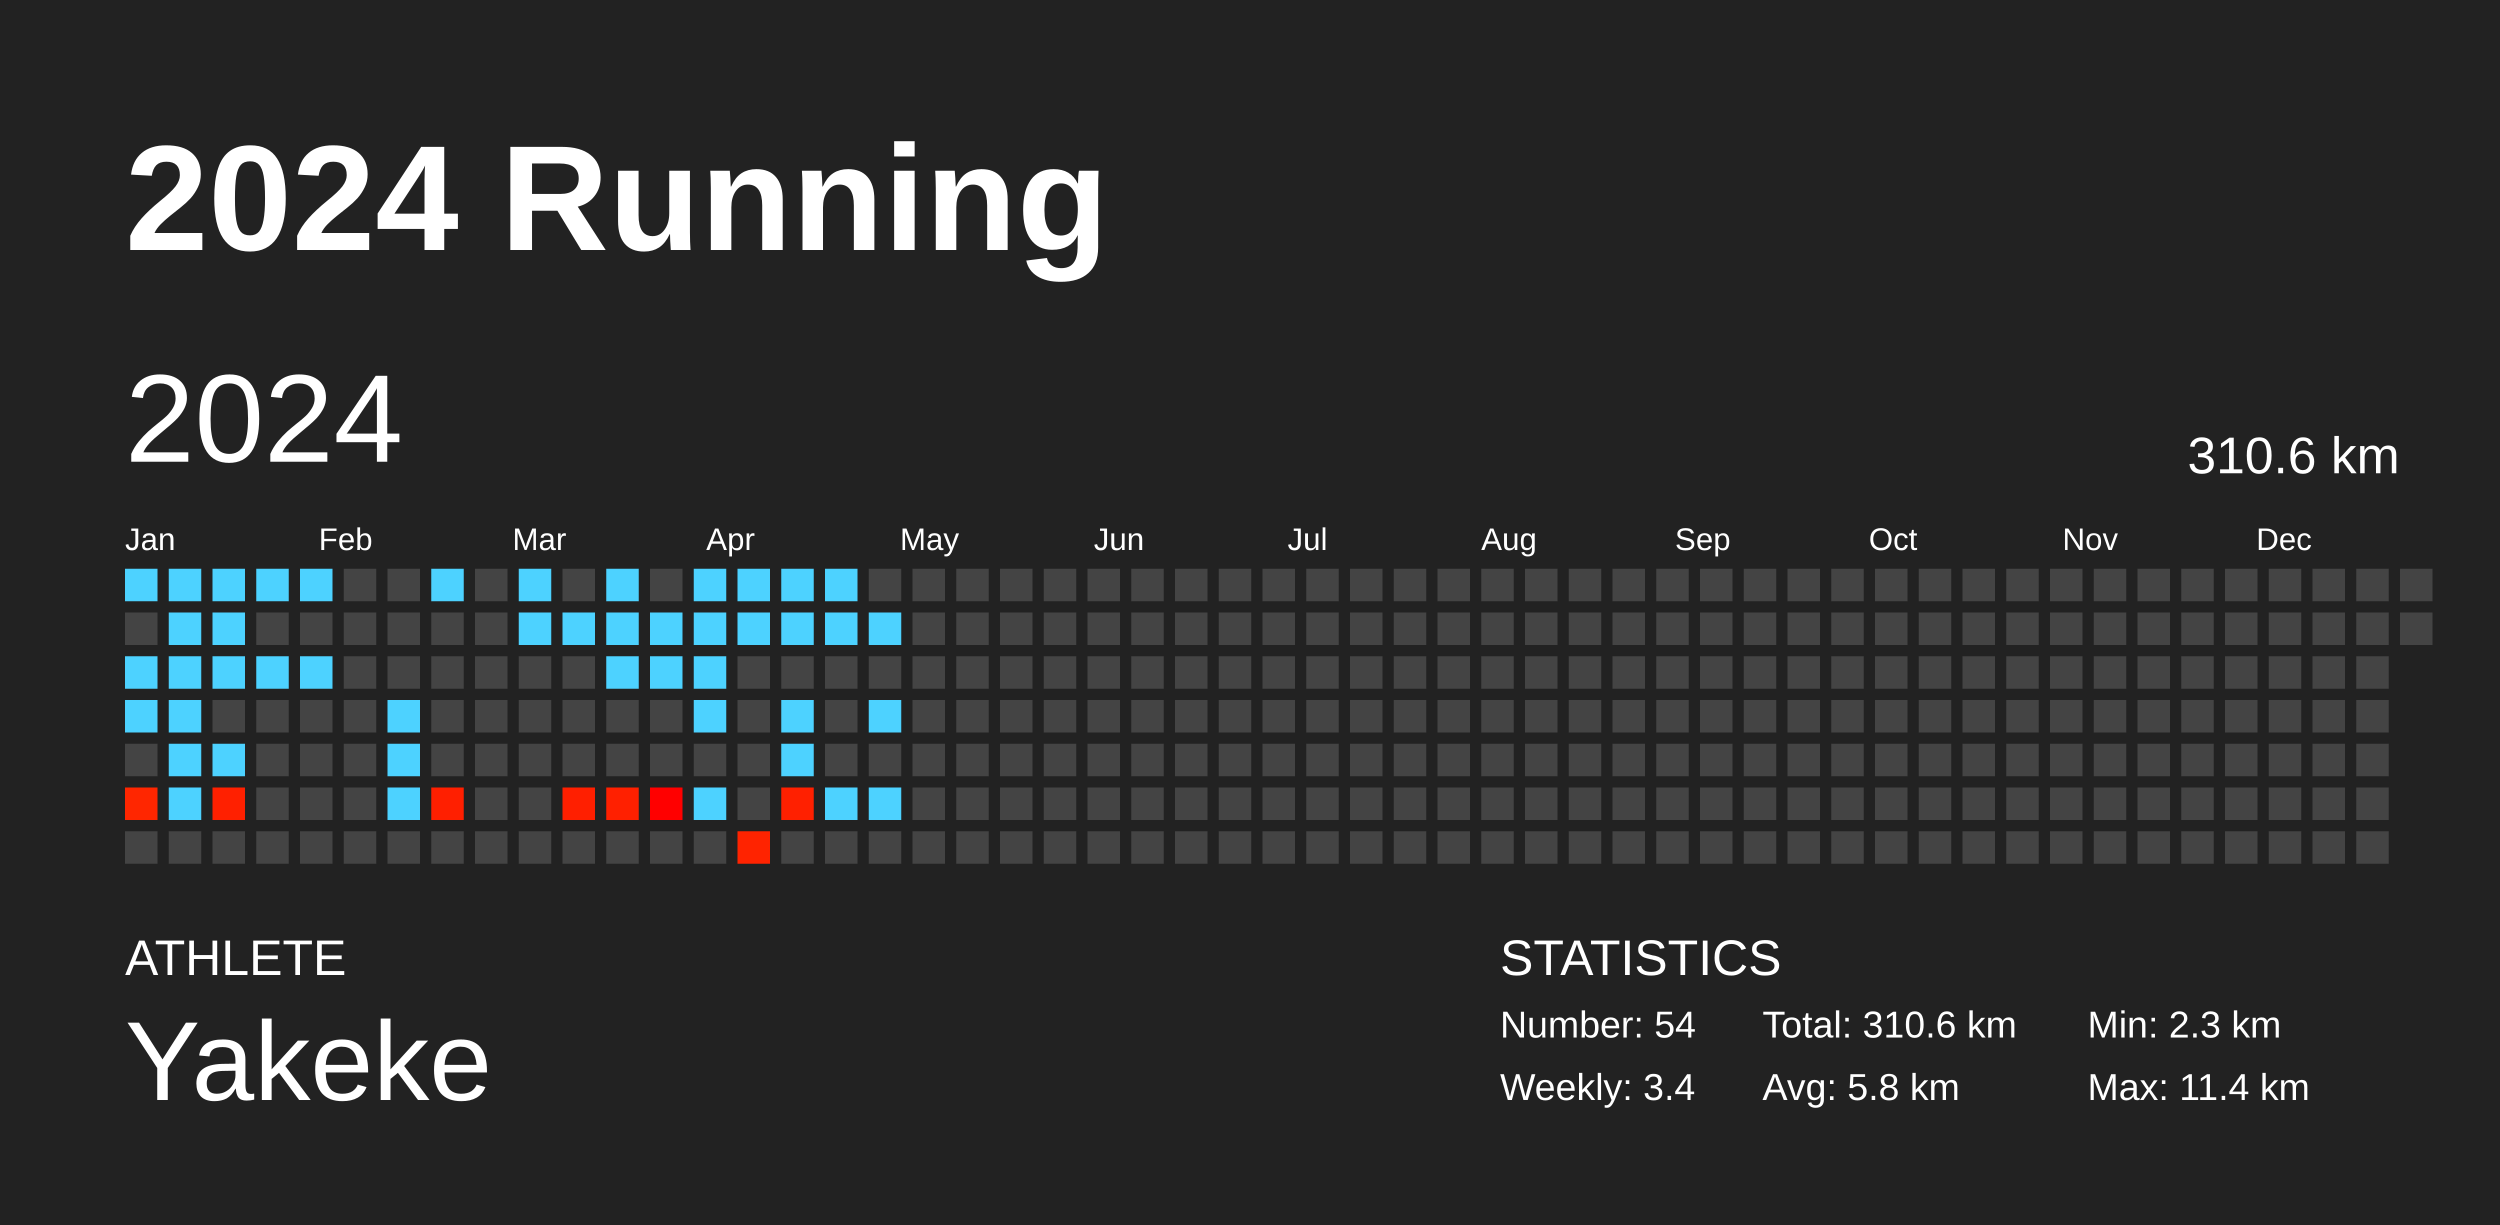
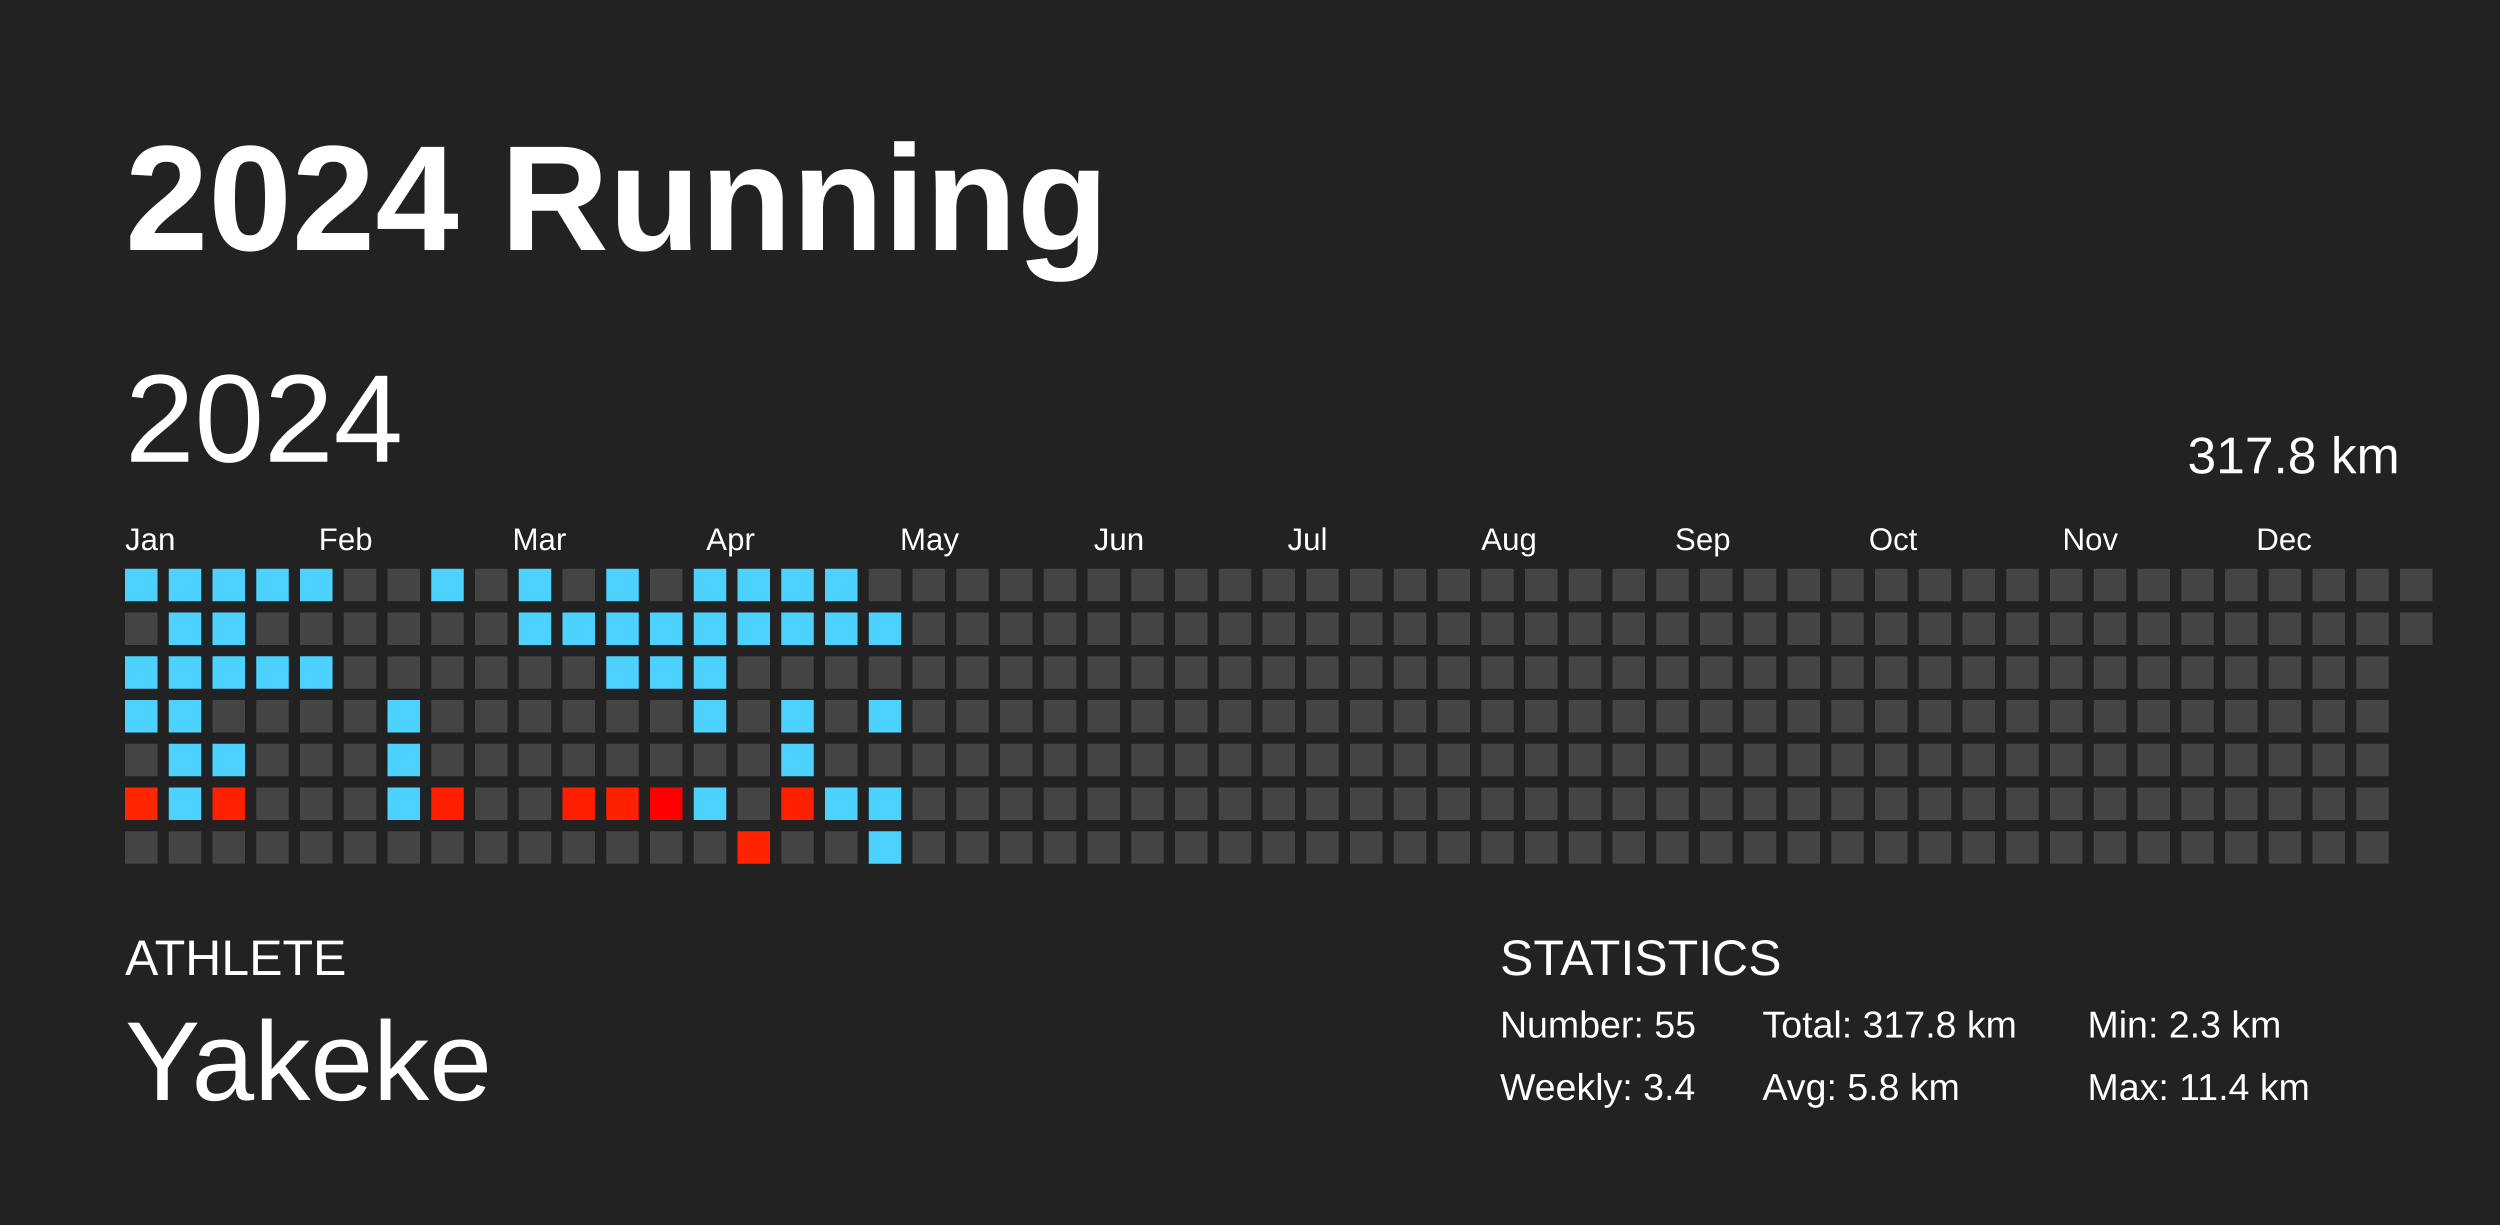
<svg xmlns="http://www.w3.org/2000/svg" baseProfile="full" height="98mm" version="1.1" viewBox="0,0,200,98" width="200mm">
  <defs />
  <rect fill="#222222" height="98" width="200" x="0" y="0" />
  <text fill="#FFFFFF" style="font-size:12px; font-family:Arial; font-weight:bold;" x="10" y="20">2024 Running</text>
  <text fill="#FFFFFF" style="font-size:4px; font-family:Arial" x="10" y="78">ATHLETE</text>
  <text fill="#FFFFFF" style="font-size:9px; font-family:Arial" x="10" y="88">Yakeke</text>
  <text fill="#FFFFFF" style="font-size:4px; font-family:Arial" x="120" y="78">STATISTICS</text>
-   <text fill="#FFFFFF" style="font-size:3px; font-family:Arial" x="120" y="83">Number: 54</text>
+   <text fill="#FFFFFF" style="font-size:3px; font-family:Arial" x="120" y="83">Number: 55</text>
  <text fill="#FFFFFF" style="font-size:3px; font-family:Arial" x="120" y="88">Weekly: 3.4</text>
-   <text fill="#FFFFFF" style="font-size:3px; font-family:Arial" x="141" y="83">Total: 310.6 km</text>
+   <text fill="#FFFFFF" style="font-size:3px; font-family:Arial" x="141" y="83">Total: 317.8 km</text>
  <text fill="#FFFFFF" style="font-size:3px; font-family:Arial" x="141" y="88">Avg: 5.8 km</text>
  <text fill="#FFFFFF" style="font-size:3px; font-family:Arial" x="167" y="83">Min: 2.3 km</text>
  <text fill="#FFFFFF" style="font-size:3px; font-family:Arial" x="167" y="88">Max: 11.4 km</text>
  <text dominant-baseline="hanging" fill="#FFFFFF" style="font-size:10.0px; font-family:Arial;" x="10" y="30">2024</text>
-   <text dominant-baseline="hanging" fill="#FFFFFF" style="font-size:4.125px; font-family:Arial;" x="175" y="35">310.6 km</text>
+   <text dominant-baseline="hanging" fill="#FFFFFF" style="font-size:4.125px; font-family:Arial;" x="175" y="35">317.8 km</text>
  <text fill="#FFFFFF" style="font-size:2.5px; font-family:Arial" x="10.0" y="44">Jan</text>
  <text fill="#FFFFFF" style="font-size:2.5px; font-family:Arial" x="25.5" y="44">Feb</text>
  <text fill="#FFFFFF" style="font-size:2.5px; font-family:Arial" x="41.0" y="44">Mar</text>
  <text fill="#FFFFFF" style="font-size:2.5px; font-family:Arial" x="56.5" y="44">Apr</text>
  <text fill="#FFFFFF" style="font-size:2.5px; font-family:Arial" x="72.0" y="44">May</text>
  <text fill="#FFFFFF" style="font-size:2.5px; font-family:Arial" x="87.5" y="44">Jun</text>
  <text fill="#FFFFFF" style="font-size:2.5px; font-family:Arial" x="103.0" y="44">Jul</text>
  <text fill="#FFFFFF" style="font-size:2.5px; font-family:Arial" x="118.5" y="44">Aug</text>
  <text fill="#FFFFFF" style="font-size:2.5px; font-family:Arial" x="134.0" y="44">Sep</text>
  <text fill="#FFFFFF" style="font-size:2.5px; font-family:Arial" x="149.5" y="44">Oct</text>
  <text fill="#FFFFFF" style="font-size:2.5px; font-family:Arial" x="165.0" y="44">Nov</text>
  <text fill="#FFFFFF" style="font-size:2.5px; font-family:Arial" x="180.5" y="44">Dec</text>
  <rect fill="#4dd2ff" height="2.6" width="2.6" x="10.0" y="45.5" />
  <rect fill="#444444" height="2.6" width="2.6" x="10.0" y="49.0" />
  <rect fill="#4dd2ff" height="2.6" width="2.6" x="10.0" y="52.5" />
  <rect fill="#4dd2ff" height="2.6" width="2.6" x="10.0" y="56.0" />
  <rect fill="#444444" height="2.6" width="2.6" x="10.0" y="59.5" />
  <rect fill="#ff2600" height="2.6" width="2.6" x="10.0" y="63.0" />
  <rect fill="#444444" height="2.6" width="2.6" x="10.0" y="66.5" />
  <rect fill="#4dd2ff" height="2.6" width="2.6" x="13.5" y="45.5" />
  <rect fill="#4dd2ff" height="2.6" width="2.6" x="13.5" y="49.0" />
  <rect fill="#4dd2ff" height="2.6" width="2.6" x="13.5" y="52.5" />
  <rect fill="#4dd2ff" height="2.6" width="2.6" x="13.5" y="56.0" />
  <rect fill="#4dd2ff" height="2.6" width="2.6" x="13.5" y="59.5" />
  <rect fill="#4dd2ff" height="2.6" width="2.6" x="13.5" y="63.0" />
  <rect fill="#444444" height="2.6" width="2.6" x="13.5" y="66.5" />
  <rect fill="#4dd2ff" height="2.6" width="2.6" x="17.0" y="45.5" />
  <rect fill="#4dd2ff" height="2.6" width="2.6" x="17.0" y="49.0" />
  <rect fill="#4dd2ff" height="2.6" width="2.6" x="17.0" y="52.5" />
  <rect fill="#444444" height="2.6" width="2.6" x="17.0" y="56.0" />
  <rect fill="#4dd2ff" height="2.6" width="2.6" x="17.0" y="59.5" />
  <rect fill="#ff2000" height="2.6" width="2.6" x="17.0" y="63.0" />
  <rect fill="#444444" height="2.6" width="2.6" x="17.0" y="66.5" />
  <rect fill="#4dd2ff" height="2.6" width="2.6" x="20.5" y="45.5" />
  <rect fill="#444444" height="2.6" width="2.6" x="20.5" y="49.0" />
  <rect fill="#4dd2ff" height="2.6" width="2.6" x="20.5" y="52.5" />
  <rect fill="#444444" height="2.6" width="2.6" x="20.5" y="56.0" />
  <rect fill="#444444" height="2.6" width="2.6" x="20.5" y="59.5" />
  <rect fill="#444444" height="2.6" width="2.6" x="20.5" y="63.0" />
  <rect fill="#444444" height="2.6" width="2.6" x="20.5" y="66.5" />
  <rect fill="#4dd2ff" height="2.6" width="2.6" x="24.0" y="45.5" />
  <rect fill="#444444" height="2.6" width="2.6" x="24.0" y="49.0" />
  <rect fill="#4dd2ff" height="2.6" width="2.6" x="24.0" y="52.5" />
  <rect fill="#444444" height="2.6" width="2.6" x="24.0" y="56.0" />
  <rect fill="#444444" height="2.6" width="2.6" x="24.0" y="59.5" />
  <rect fill="#444444" height="2.6" width="2.6" x="24.0" y="63.0" />
  <rect fill="#444444" height="2.6" width="2.6" x="24.0" y="66.5" />
  <rect fill="#444444" height="2.6" width="2.6" x="27.5" y="45.5" />
  <rect fill="#444444" height="2.6" width="2.6" x="27.5" y="49.0" />
  <rect fill="#444444" height="2.6" width="2.6" x="27.5" y="52.5" />
  <rect fill="#444444" height="2.6" width="2.6" x="27.5" y="56.0" />
  <rect fill="#444444" height="2.6" width="2.6" x="27.5" y="59.5" />
  <rect fill="#444444" height="2.6" width="2.6" x="27.5" y="63.0" />
  <rect fill="#444444" height="2.6" width="2.6" x="27.5" y="66.5" />
  <rect fill="#444444" height="2.6" width="2.6" x="31.0" y="45.5" />
  <rect fill="#444444" height="2.6" width="2.6" x="31.0" y="49.0" />
  <rect fill="#444444" height="2.6" width="2.6" x="31.0" y="52.5" />
  <rect fill="#4dd2ff" height="2.6" width="2.6" x="31.0" y="56.0" />
  <rect fill="#4dd2ff" height="2.6" width="2.6" x="31.0" y="59.5" />
  <rect fill="#4dd2ff" height="2.6" width="2.6" x="31.0" y="63.0" />
  <rect fill="#444444" height="2.6" width="2.6" x="31.0" y="66.5" />
  <rect fill="#4dd2ff" height="2.6" width="2.6" x="34.5" y="45.5" />
  <rect fill="#444444" height="2.6" width="2.6" x="34.5" y="49.0" />
  <rect fill="#444444" height="2.6" width="2.6" x="34.5" y="52.5" />
  <rect fill="#444444" height="2.6" width="2.6" x="34.5" y="56.0" />
  <rect fill="#444444" height="2.6" width="2.6" x="34.5" y="59.5" />
  <rect fill="#ff1f00" height="2.6" width="2.6" x="34.5" y="63.0" />
  <rect fill="#444444" height="2.6" width="2.6" x="34.5" y="66.5" />
  <rect fill="#444444" height="2.6" width="2.6" x="38.0" y="45.5" />
  <rect fill="#444444" height="2.6" width="2.6" x="38.0" y="49.0" />
  <rect fill="#444444" height="2.6" width="2.6" x="38.0" y="52.5" />
  <rect fill="#444444" height="2.6" width="2.6" x="38.0" y="56.0" />
  <rect fill="#444444" height="2.6" width="2.6" x="38.0" y="59.5" />
  <rect fill="#444444" height="2.6" width="2.6" x="38.0" y="63.0" />
  <rect fill="#444444" height="2.6" width="2.6" x="38.0" y="66.5" />
  <rect fill="#4dd2ff" height="2.6" width="2.6" x="41.5" y="45.5" />
  <rect fill="#4dd2ff" height="2.6" width="2.6" x="41.5" y="49.0" />
  <rect fill="#444444" height="2.6" width="2.6" x="41.5" y="52.5" />
  <rect fill="#444444" height="2.6" width="2.6" x="41.5" y="56.0" />
  <rect fill="#444444" height="2.6" width="2.6" x="41.5" y="59.5" />
  <rect fill="#444444" height="2.6" width="2.6" x="41.5" y="63.0" />
  <rect fill="#444444" height="2.6" width="2.6" x="41.5" y="66.5" />
  <rect fill="#444444" height="2.6" width="2.6" x="45.0" y="45.5" />
  <rect fill="#4dd2ff" height="2.6" width="2.6" x="45.0" y="49.0" />
  <rect fill="#444444" height="2.6" width="2.6" x="45.0" y="52.5" />
  <rect fill="#444444" height="2.6" width="2.6" x="45.0" y="56.0" />
  <rect fill="#444444" height="2.6" width="2.6" x="45.0" y="59.5" />
  <rect fill="#ff1f00" height="2.6" width="2.6" x="45.0" y="63.0" />
  <rect fill="#444444" height="2.6" width="2.6" x="45.0" y="66.5" />
  <rect fill="#4dd2ff" height="2.6" width="2.6" x="48.5" y="45.5" />
  <rect fill="#4dd2ff" height="2.6" width="2.6" x="48.5" y="49.0" />
  <rect fill="#4dd2ff" height="2.6" width="2.6" x="48.5" y="52.5" />
  <rect fill="#444444" height="2.6" width="2.6" x="48.5" y="56.0" />
  <rect fill="#444444" height="2.6" width="2.6" x="48.5" y="59.5" />
  <rect fill="#ff2000" height="2.6" width="2.6" x="48.5" y="63.0" />
  <rect fill="#444444" height="2.6" width="2.6" x="48.5" y="66.5" />
  <rect fill="#444444" height="2.6" width="2.6" x="52.0" y="45.5" />
  <rect fill="#4dd2ff" height="2.6" width="2.6" x="52.0" y="49.0" />
  <rect fill="#4dd2ff" height="2.6" width="2.6" x="52.0" y="52.5" />
  <rect fill="#444444" height="2.6" width="2.6" x="52.0" y="56.0" />
  <rect fill="#444444" height="2.6" width="2.6" x="52.0" y="59.5" />
  <rect fill="#ff0000" height="2.6" width="2.6" x="52.0" y="63.0" />
  <rect fill="#444444" height="2.6" width="2.6" x="52.0" y="66.5" />
  <rect fill="#4dd2ff" height="2.6" width="2.6" x="55.5" y="45.5" />
  <rect fill="#4dd2ff" height="2.6" width="2.6" x="55.5" y="49.0" />
  <rect fill="#4dd2ff" height="2.6" width="2.6" x="55.5" y="52.5" />
  <rect fill="#4dd2ff" height="2.6" width="2.6" x="55.5" y="56.0" />
  <rect fill="#444444" height="2.6" width="2.6" x="55.5" y="59.5" />
  <rect fill="#4dd2ff" height="2.6" width="2.6" x="55.5" y="63.0" />
  <rect fill="#444444" height="2.6" width="2.6" x="55.5" y="66.5" />
  <rect fill="#4dd2ff" height="2.6" width="2.6" x="59.0" y="45.5" />
  <rect fill="#4dd2ff" height="2.6" width="2.6" x="59.0" y="49.0" />
  <rect fill="#444444" height="2.6" width="2.6" x="59.0" y="52.5" />
  <rect fill="#444444" height="2.6" width="2.6" x="59.0" y="56.0" />
  <rect fill="#444444" height="2.6" width="2.6" x="59.0" y="59.5" />
  <rect fill="#444444" height="2.6" width="2.6" x="59.0" y="63.0" />
  <rect fill="#ff2300" height="2.6" width="2.6" x="59.0" y="66.5" />
  <rect fill="#4dd2ff" height="2.6" width="2.6" x="62.5" y="45.5" />
  <rect fill="#4dd2ff" height="2.6" width="2.6" x="62.5" y="49.0" />
  <rect fill="#444444" height="2.6" width="2.6" x="62.5" y="52.5" />
  <rect fill="#4dd2ff" height="2.6" width="2.6" x="62.5" y="56.0" />
  <rect fill="#4dd2ff" height="2.6" width="2.6" x="62.5" y="59.5" />
  <rect fill="#ff2000" height="2.6" width="2.6" x="62.5" y="63.0" />
  <rect fill="#444444" height="2.6" width="2.6" x="62.5" y="66.5" />
  <rect fill="#4dd2ff" height="2.6" width="2.6" x="66.0" y="45.5" />
  <rect fill="#4dd2ff" height="2.6" width="2.6" x="66.0" y="49.0" />
  <rect fill="#444444" height="2.6" width="2.6" x="66.0" y="52.5" />
  <rect fill="#444444" height="2.6" width="2.6" x="66.0" y="56.0" />
  <rect fill="#444444" height="2.6" width="2.6" x="66.0" y="59.5" />
  <rect fill="#4dd2ff" height="2.6" width="2.6" x="66.0" y="63.0" />
  <rect fill="#444444" height="2.6" width="2.6" x="66.0" y="66.5" />
  <rect fill="#444444" height="2.6" width="2.6" x="69.5" y="45.5" />
  <rect fill="#4dd2ff" height="2.6" width="2.6" x="69.5" y="49.0" />
  <rect fill="#444444" height="2.6" width="2.6" x="69.5" y="52.5" />
  <rect fill="#4dd2ff" height="2.6" width="2.6" x="69.5" y="56.0" />
  <rect fill="#444444" height="2.6" width="2.6" x="69.5" y="59.5" />
  <rect fill="#4dd2ff" height="2.6" width="2.6" x="69.5" y="63.0" />
-   <rect fill="#444444" height="2.6" width="2.6" x="69.5" y="66.5" />
+   <rect fill="#4dd2ff" height="2.6" width="2.6" x="69.5" y="66.5" />
  <rect fill="#444444" height="2.6" width="2.6" x="73.0" y="45.5" />
  <rect fill="#444444" height="2.6" width="2.6" x="73.0" y="49.0" />
  <rect fill="#444444" height="2.6" width="2.6" x="73.0" y="52.5" />
  <rect fill="#444444" height="2.6" width="2.6" x="73.0" y="56.0" />
  <rect fill="#444444" height="2.6" width="2.6" x="73.0" y="59.5" />
  <rect fill="#444444" height="2.6" width="2.6" x="73.0" y="63.0" />
  <rect fill="#444444" height="2.6" width="2.6" x="73.0" y="66.5" />
  <rect fill="#444444" height="2.6" width="2.6" x="76.5" y="45.5" />
  <rect fill="#444444" height="2.6" width="2.6" x="76.5" y="49.0" />
  <rect fill="#444444" height="2.6" width="2.6" x="76.5" y="52.5" />
  <rect fill="#444444" height="2.6" width="2.6" x="76.5" y="56.0" />
  <rect fill="#444444" height="2.6" width="2.6" x="76.5" y="59.5" />
  <rect fill="#444444" height="2.6" width="2.6" x="76.5" y="63.0" />
  <rect fill="#444444" height="2.6" width="2.6" x="76.5" y="66.5" />
  <rect fill="#444444" height="2.6" width="2.6" x="80.0" y="45.5" />
  <rect fill="#444444" height="2.6" width="2.6" x="80.0" y="49.0" />
  <rect fill="#444444" height="2.6" width="2.6" x="80.0" y="52.5" />
  <rect fill="#444444" height="2.6" width="2.6" x="80.0" y="56.0" />
  <rect fill="#444444" height="2.6" width="2.6" x="80.0" y="59.5" />
  <rect fill="#444444" height="2.6" width="2.6" x="80.0" y="63.0" />
  <rect fill="#444444" height="2.6" width="2.6" x="80.0" y="66.5" />
  <rect fill="#444444" height="2.6" width="2.6" x="83.5" y="45.5" />
  <rect fill="#444444" height="2.6" width="2.6" x="83.5" y="49.0" />
  <rect fill="#444444" height="2.6" width="2.6" x="83.5" y="52.5" />
  <rect fill="#444444" height="2.6" width="2.6" x="83.5" y="56.0" />
  <rect fill="#444444" height="2.6" width="2.6" x="83.5" y="59.5" />
  <rect fill="#444444" height="2.6" width="2.6" x="83.5" y="63.0" />
  <rect fill="#444444" height="2.6" width="2.6" x="83.5" y="66.5" />
  <rect fill="#444444" height="2.6" width="2.6" x="87.0" y="45.5" />
  <rect fill="#444444" height="2.6" width="2.6" x="87.0" y="49.0" />
  <rect fill="#444444" height="2.6" width="2.6" x="87.0" y="52.5" />
  <rect fill="#444444" height="2.6" width="2.6" x="87.0" y="56.0" />
  <rect fill="#444444" height="2.6" width="2.6" x="87.0" y="59.5" />
  <rect fill="#444444" height="2.6" width="2.6" x="87.0" y="63.0" />
  <rect fill="#444444" height="2.6" width="2.6" x="87.0" y="66.5" />
  <rect fill="#444444" height="2.6" width="2.6" x="90.5" y="45.5" />
  <rect fill="#444444" height="2.6" width="2.6" x="90.5" y="49.0" />
  <rect fill="#444444" height="2.6" width="2.6" x="90.5" y="52.5" />
  <rect fill="#444444" height="2.6" width="2.6" x="90.5" y="56.0" />
  <rect fill="#444444" height="2.6" width="2.6" x="90.5" y="59.5" />
  <rect fill="#444444" height="2.6" width="2.6" x="90.5" y="63.0" />
  <rect fill="#444444" height="2.6" width="2.6" x="90.5" y="66.5" />
  <rect fill="#444444" height="2.6" width="2.6" x="94.0" y="45.5" />
  <rect fill="#444444" height="2.6" width="2.6" x="94.0" y="49.0" />
  <rect fill="#444444" height="2.6" width="2.6" x="94.0" y="52.5" />
  <rect fill="#444444" height="2.6" width="2.6" x="94.0" y="56.0" />
  <rect fill="#444444" height="2.6" width="2.6" x="94.0" y="59.5" />
  <rect fill="#444444" height="2.6" width="2.6" x="94.0" y="63.0" />
  <rect fill="#444444" height="2.6" width="2.6" x="94.0" y="66.5" />
  <rect fill="#444444" height="2.6" width="2.6" x="97.5" y="45.5" />
  <rect fill="#444444" height="2.6" width="2.6" x="97.5" y="49.0" />
  <rect fill="#444444" height="2.6" width="2.6" x="97.5" y="52.5" />
  <rect fill="#444444" height="2.6" width="2.6" x="97.5" y="56.0" />
  <rect fill="#444444" height="2.6" width="2.6" x="97.5" y="59.5" />
  <rect fill="#444444" height="2.6" width="2.6" x="97.5" y="63.0" />
  <rect fill="#444444" height="2.6" width="2.6" x="97.5" y="66.5" />
  <rect fill="#444444" height="2.6" width="2.6" x="101.0" y="45.5" />
  <rect fill="#444444" height="2.6" width="2.6" x="101.0" y="49.0" />
  <rect fill="#444444" height="2.6" width="2.6" x="101.0" y="52.5" />
  <rect fill="#444444" height="2.6" width="2.6" x="101.0" y="56.0" />
  <rect fill="#444444" height="2.6" width="2.6" x="101.0" y="59.5" />
  <rect fill="#444444" height="2.6" width="2.6" x="101.0" y="63.0" />
  <rect fill="#444444" height="2.6" width="2.6" x="101.0" y="66.5" />
  <rect fill="#444444" height="2.6" width="2.6" x="104.5" y="45.5" />
  <rect fill="#444444" height="2.6" width="2.6" x="104.5" y="49.0" />
  <rect fill="#444444" height="2.6" width="2.6" x="104.5" y="52.5" />
  <rect fill="#444444" height="2.6" width="2.6" x="104.5" y="56.0" />
  <rect fill="#444444" height="2.6" width="2.6" x="104.5" y="59.5" />
  <rect fill="#444444" height="2.6" width="2.6" x="104.5" y="63.0" />
  <rect fill="#444444" height="2.6" width="2.6" x="104.5" y="66.5" />
  <rect fill="#444444" height="2.6" width="2.6" x="108.0" y="45.5" />
  <rect fill="#444444" height="2.6" width="2.6" x="108.0" y="49.0" />
  <rect fill="#444444" height="2.6" width="2.6" x="108.0" y="52.5" />
  <rect fill="#444444" height="2.6" width="2.6" x="108.0" y="56.0" />
  <rect fill="#444444" height="2.6" width="2.6" x="108.0" y="59.5" />
  <rect fill="#444444" height="2.6" width="2.6" x="108.0" y="63.0" />
  <rect fill="#444444" height="2.6" width="2.6" x="108.0" y="66.5" />
  <rect fill="#444444" height="2.6" width="2.6" x="111.5" y="45.5" />
  <rect fill="#444444" height="2.6" width="2.6" x="111.5" y="49.0" />
  <rect fill="#444444" height="2.6" width="2.6" x="111.5" y="52.5" />
  <rect fill="#444444" height="2.6" width="2.6" x="111.5" y="56.0" />
  <rect fill="#444444" height="2.6" width="2.6" x="111.5" y="59.5" />
  <rect fill="#444444" height="2.6" width="2.6" x="111.5" y="63.0" />
  <rect fill="#444444" height="2.6" width="2.6" x="111.5" y="66.5" />
  <rect fill="#444444" height="2.6" width="2.6" x="115.0" y="45.5" />
  <rect fill="#444444" height="2.6" width="2.6" x="115.0" y="49.0" />
  <rect fill="#444444" height="2.6" width="2.6" x="115.0" y="52.5" />
  <rect fill="#444444" height="2.6" width="2.6" x="115.0" y="56.0" />
  <rect fill="#444444" height="2.6" width="2.6" x="115.0" y="59.5" />
  <rect fill="#444444" height="2.6" width="2.6" x="115.0" y="63.0" />
  <rect fill="#444444" height="2.6" width="2.6" x="115.0" y="66.5" />
  <rect fill="#444444" height="2.6" width="2.6" x="118.5" y="45.5" />
  <rect fill="#444444" height="2.6" width="2.6" x="118.5" y="49.0" />
  <rect fill="#444444" height="2.6" width="2.6" x="118.5" y="52.5" />
  <rect fill="#444444" height="2.6" width="2.6" x="118.5" y="56.0" />
  <rect fill="#444444" height="2.6" width="2.6" x="118.5" y="59.5" />
  <rect fill="#444444" height="2.6" width="2.6" x="118.5" y="63.0" />
  <rect fill="#444444" height="2.6" width="2.6" x="118.5" y="66.5" />
  <rect fill="#444444" height="2.6" width="2.6" x="122.0" y="45.5" />
  <rect fill="#444444" height="2.6" width="2.6" x="122.0" y="49.0" />
  <rect fill="#444444" height="2.6" width="2.6" x="122.0" y="52.5" />
  <rect fill="#444444" height="2.6" width="2.6" x="122.0" y="56.0" />
  <rect fill="#444444" height="2.6" width="2.6" x="122.0" y="59.5" />
  <rect fill="#444444" height="2.6" width="2.6" x="122.0" y="63.0" />
  <rect fill="#444444" height="2.6" width="2.6" x="122.0" y="66.5" />
  <rect fill="#444444" height="2.6" width="2.6" x="125.5" y="45.5" />
  <rect fill="#444444" height="2.6" width="2.6" x="125.5" y="49.0" />
  <rect fill="#444444" height="2.6" width="2.6" x="125.5" y="52.5" />
  <rect fill="#444444" height="2.6" width="2.6" x="125.5" y="56.0" />
  <rect fill="#444444" height="2.6" width="2.6" x="125.5" y="59.5" />
  <rect fill="#444444" height="2.6" width="2.6" x="125.5" y="63.0" />
  <rect fill="#444444" height="2.6" width="2.6" x="125.5" y="66.5" />
  <rect fill="#444444" height="2.6" width="2.6" x="129.0" y="45.5" />
  <rect fill="#444444" height="2.6" width="2.6" x="129.0" y="49.0" />
  <rect fill="#444444" height="2.6" width="2.6" x="129.0" y="52.5" />
  <rect fill="#444444" height="2.6" width="2.6" x="129.0" y="56.0" />
  <rect fill="#444444" height="2.6" width="2.6" x="129.0" y="59.5" />
  <rect fill="#444444" height="2.6" width="2.6" x="129.0" y="63.0" />
  <rect fill="#444444" height="2.6" width="2.6" x="129.0" y="66.5" />
  <rect fill="#444444" height="2.6" width="2.6" x="132.5" y="45.5" />
  <rect fill="#444444" height="2.6" width="2.6" x="132.5" y="49.0" />
  <rect fill="#444444" height="2.6" width="2.6" x="132.5" y="52.5" />
  <rect fill="#444444" height="2.6" width="2.6" x="132.5" y="56.0" />
  <rect fill="#444444" height="2.6" width="2.6" x="132.5" y="59.5" />
  <rect fill="#444444" height="2.6" width="2.6" x="132.5" y="63.0" />
  <rect fill="#444444" height="2.6" width="2.6" x="132.5" y="66.5" />
  <rect fill="#444444" height="2.6" width="2.6" x="136.0" y="45.5" />
  <rect fill="#444444" height="2.6" width="2.6" x="136.0" y="49.0" />
  <rect fill="#444444" height="2.6" width="2.6" x="136.0" y="52.5" />
  <rect fill="#444444" height="2.6" width="2.6" x="136.0" y="56.0" />
  <rect fill="#444444" height="2.6" width="2.6" x="136.0" y="59.5" />
  <rect fill="#444444" height="2.6" width="2.6" x="136.0" y="63.0" />
  <rect fill="#444444" height="2.6" width="2.6" x="136.0" y="66.5" />
  <rect fill="#444444" height="2.6" width="2.6" x="139.5" y="45.5" />
  <rect fill="#444444" height="2.6" width="2.6" x="139.5" y="49.0" />
  <rect fill="#444444" height="2.6" width="2.6" x="139.5" y="52.5" />
  <rect fill="#444444" height="2.6" width="2.6" x="139.5" y="56.0" />
  <rect fill="#444444" height="2.6" width="2.6" x="139.5" y="59.5" />
  <rect fill="#444444" height="2.6" width="2.6" x="139.5" y="63.0" />
  <rect fill="#444444" height="2.6" width="2.6" x="139.5" y="66.5" />
  <rect fill="#444444" height="2.6" width="2.6" x="143.0" y="45.5" />
  <rect fill="#444444" height="2.6" width="2.6" x="143.0" y="49.0" />
  <rect fill="#444444" height="2.6" width="2.6" x="143.0" y="52.5" />
  <rect fill="#444444" height="2.6" width="2.6" x="143.0" y="56.0" />
  <rect fill="#444444" height="2.6" width="2.6" x="143.0" y="59.5" />
  <rect fill="#444444" height="2.6" width="2.6" x="143.0" y="63.0" />
  <rect fill="#444444" height="2.6" width="2.6" x="143.0" y="66.5" />
  <rect fill="#444444" height="2.6" width="2.6" x="146.5" y="45.5" />
  <rect fill="#444444" height="2.6" width="2.6" x="146.5" y="49.0" />
  <rect fill="#444444" height="2.6" width="2.6" x="146.5" y="52.5" />
  <rect fill="#444444" height="2.6" width="2.6" x="146.5" y="56.0" />
  <rect fill="#444444" height="2.6" width="2.6" x="146.5" y="59.5" />
  <rect fill="#444444" height="2.6" width="2.6" x="146.5" y="63.0" />
  <rect fill="#444444" height="2.6" width="2.6" x="146.5" y="66.5" />
  <rect fill="#444444" height="2.6" width="2.6" x="150.0" y="45.5" />
  <rect fill="#444444" height="2.6" width="2.6" x="150.0" y="49.0" />
  <rect fill="#444444" height="2.6" width="2.6" x="150.0" y="52.5" />
  <rect fill="#444444" height="2.6" width="2.6" x="150.0" y="56.0" />
  <rect fill="#444444" height="2.6" width="2.6" x="150.0" y="59.5" />
  <rect fill="#444444" height="2.6" width="2.6" x="150.0" y="63.0" />
  <rect fill="#444444" height="2.6" width="2.6" x="150.0" y="66.5" />
  <rect fill="#444444" height="2.6" width="2.6" x="153.5" y="45.5" />
  <rect fill="#444444" height="2.6" width="2.6" x="153.5" y="49.0" />
  <rect fill="#444444" height="2.6" width="2.6" x="153.5" y="52.5" />
  <rect fill="#444444" height="2.6" width="2.6" x="153.5" y="56.0" />
  <rect fill="#444444" height="2.6" width="2.6" x="153.5" y="59.5" />
  <rect fill="#444444" height="2.6" width="2.6" x="153.5" y="63.0" />
  <rect fill="#444444" height="2.6" width="2.6" x="153.5" y="66.5" />
  <rect fill="#444444" height="2.6" width="2.6" x="157.0" y="45.5" />
  <rect fill="#444444" height="2.6" width="2.6" x="157.0" y="49.0" />
  <rect fill="#444444" height="2.6" width="2.6" x="157.0" y="52.5" />
  <rect fill="#444444" height="2.6" width="2.6" x="157.0" y="56.0" />
  <rect fill="#444444" height="2.6" width="2.6" x="157.0" y="59.5" />
  <rect fill="#444444" height="2.6" width="2.6" x="157.0" y="63.0" />
  <rect fill="#444444" height="2.6" width="2.6" x="157.0" y="66.5" />
  <rect fill="#444444" height="2.6" width="2.6" x="160.5" y="45.5" />
  <rect fill="#444444" height="2.6" width="2.6" x="160.5" y="49.0" />
  <rect fill="#444444" height="2.6" width="2.6" x="160.5" y="52.5" />
  <rect fill="#444444" height="2.6" width="2.6" x="160.5" y="56.0" />
  <rect fill="#444444" height="2.6" width="2.6" x="160.5" y="59.5" />
  <rect fill="#444444" height="2.6" width="2.6" x="160.5" y="63.0" />
  <rect fill="#444444" height="2.6" width="2.6" x="160.5" y="66.5" />
  <rect fill="#444444" height="2.6" width="2.6" x="164.0" y="45.5" />
  <rect fill="#444444" height="2.6" width="2.6" x="164.0" y="49.0" />
  <rect fill="#444444" height="2.6" width="2.6" x="164.0" y="52.5" />
  <rect fill="#444444" height="2.6" width="2.6" x="164.0" y="56.0" />
  <rect fill="#444444" height="2.6" width="2.6" x="164.0" y="59.5" />
  <rect fill="#444444" height="2.6" width="2.6" x="164.0" y="63.0" />
  <rect fill="#444444" height="2.6" width="2.6" x="164.0" y="66.5" />
  <rect fill="#444444" height="2.6" width="2.6" x="167.5" y="45.5" />
  <rect fill="#444444" height="2.6" width="2.6" x="167.5" y="49.0" />
  <rect fill="#444444" height="2.6" width="2.6" x="167.5" y="52.5" />
  <rect fill="#444444" height="2.6" width="2.6" x="167.5" y="56.0" />
  <rect fill="#444444" height="2.6" width="2.6" x="167.5" y="59.5" />
  <rect fill="#444444" height="2.6" width="2.6" x="167.5" y="63.0" />
  <rect fill="#444444" height="2.6" width="2.6" x="167.5" y="66.5" />
  <rect fill="#444444" height="2.6" width="2.6" x="171.0" y="45.5" />
  <rect fill="#444444" height="2.6" width="2.6" x="171.0" y="49.0" />
  <rect fill="#444444" height="2.6" width="2.6" x="171.0" y="52.5" />
  <rect fill="#444444" height="2.6" width="2.6" x="171.0" y="56.0" />
  <rect fill="#444444" height="2.6" width="2.6" x="171.0" y="59.5" />
  <rect fill="#444444" height="2.6" width="2.6" x="171.0" y="63.0" />
  <rect fill="#444444" height="2.6" width="2.6" x="171.0" y="66.5" />
  <rect fill="#444444" height="2.6" width="2.6" x="174.5" y="45.5" />
  <rect fill="#444444" height="2.6" width="2.6" x="174.5" y="49.0" />
  <rect fill="#444444" height="2.6" width="2.6" x="174.5" y="52.5" />
  <rect fill="#444444" height="2.6" width="2.6" x="174.5" y="56.0" />
  <rect fill="#444444" height="2.6" width="2.6" x="174.5" y="59.5" />
  <rect fill="#444444" height="2.6" width="2.6" x="174.5" y="63.0" />
  <rect fill="#444444" height="2.6" width="2.6" x="174.5" y="66.5" />
  <rect fill="#444444" height="2.6" width="2.6" x="178.0" y="45.5" />
  <rect fill="#444444" height="2.6" width="2.6" x="178.0" y="49.0" />
  <rect fill="#444444" height="2.6" width="2.6" x="178.0" y="52.5" />
  <rect fill="#444444" height="2.6" width="2.6" x="178.0" y="56.0" />
  <rect fill="#444444" height="2.6" width="2.6" x="178.0" y="59.5" />
  <rect fill="#444444" height="2.6" width="2.6" x="178.0" y="63.0" />
  <rect fill="#444444" height="2.6" width="2.6" x="178.0" y="66.5" />
  <rect fill="#444444" height="2.6" width="2.6" x="181.5" y="45.5" />
  <rect fill="#444444" height="2.6" width="2.6" x="181.5" y="49.0" />
  <rect fill="#444444" height="2.6" width="2.6" x="181.5" y="52.5" />
  <rect fill="#444444" height="2.6" width="2.6" x="181.5" y="56.0" />
  <rect fill="#444444" height="2.6" width="2.6" x="181.5" y="59.5" />
  <rect fill="#444444" height="2.6" width="2.6" x="181.5" y="63.0" />
  <rect fill="#444444" height="2.6" width="2.6" x="181.5" y="66.5" />
  <rect fill="#444444" height="2.6" width="2.6" x="185.0" y="45.5" />
  <rect fill="#444444" height="2.6" width="2.6" x="185.0" y="49.0" />
  <rect fill="#444444" height="2.6" width="2.6" x="185.0" y="52.5" />
  <rect fill="#444444" height="2.6" width="2.6" x="185.0" y="56.0" />
  <rect fill="#444444" height="2.6" width="2.6" x="185.0" y="59.5" />
  <rect fill="#444444" height="2.6" width="2.6" x="185.0" y="63.0" />
  <rect fill="#444444" height="2.6" width="2.6" x="185.0" y="66.5" />
  <rect fill="#444444" height="2.6" width="2.6" x="188.5" y="45.5" />
  <rect fill="#444444" height="2.6" width="2.6" x="188.5" y="49.0" />
  <rect fill="#444444" height="2.6" width="2.6" x="188.5" y="52.5" />
  <rect fill="#444444" height="2.6" width="2.6" x="188.5" y="56.0" />
  <rect fill="#444444" height="2.6" width="2.6" x="188.5" y="59.5" />
  <rect fill="#444444" height="2.6" width="2.6" x="188.5" y="63.0" />
  <rect fill="#444444" height="2.6" width="2.6" x="188.5" y="66.5" />
  <rect fill="#444444" height="2.6" width="2.6" x="192.0" y="45.5" />
  <rect fill="#444444" height="2.6" width="2.6" x="192.0" y="49.0" />
</svg>
